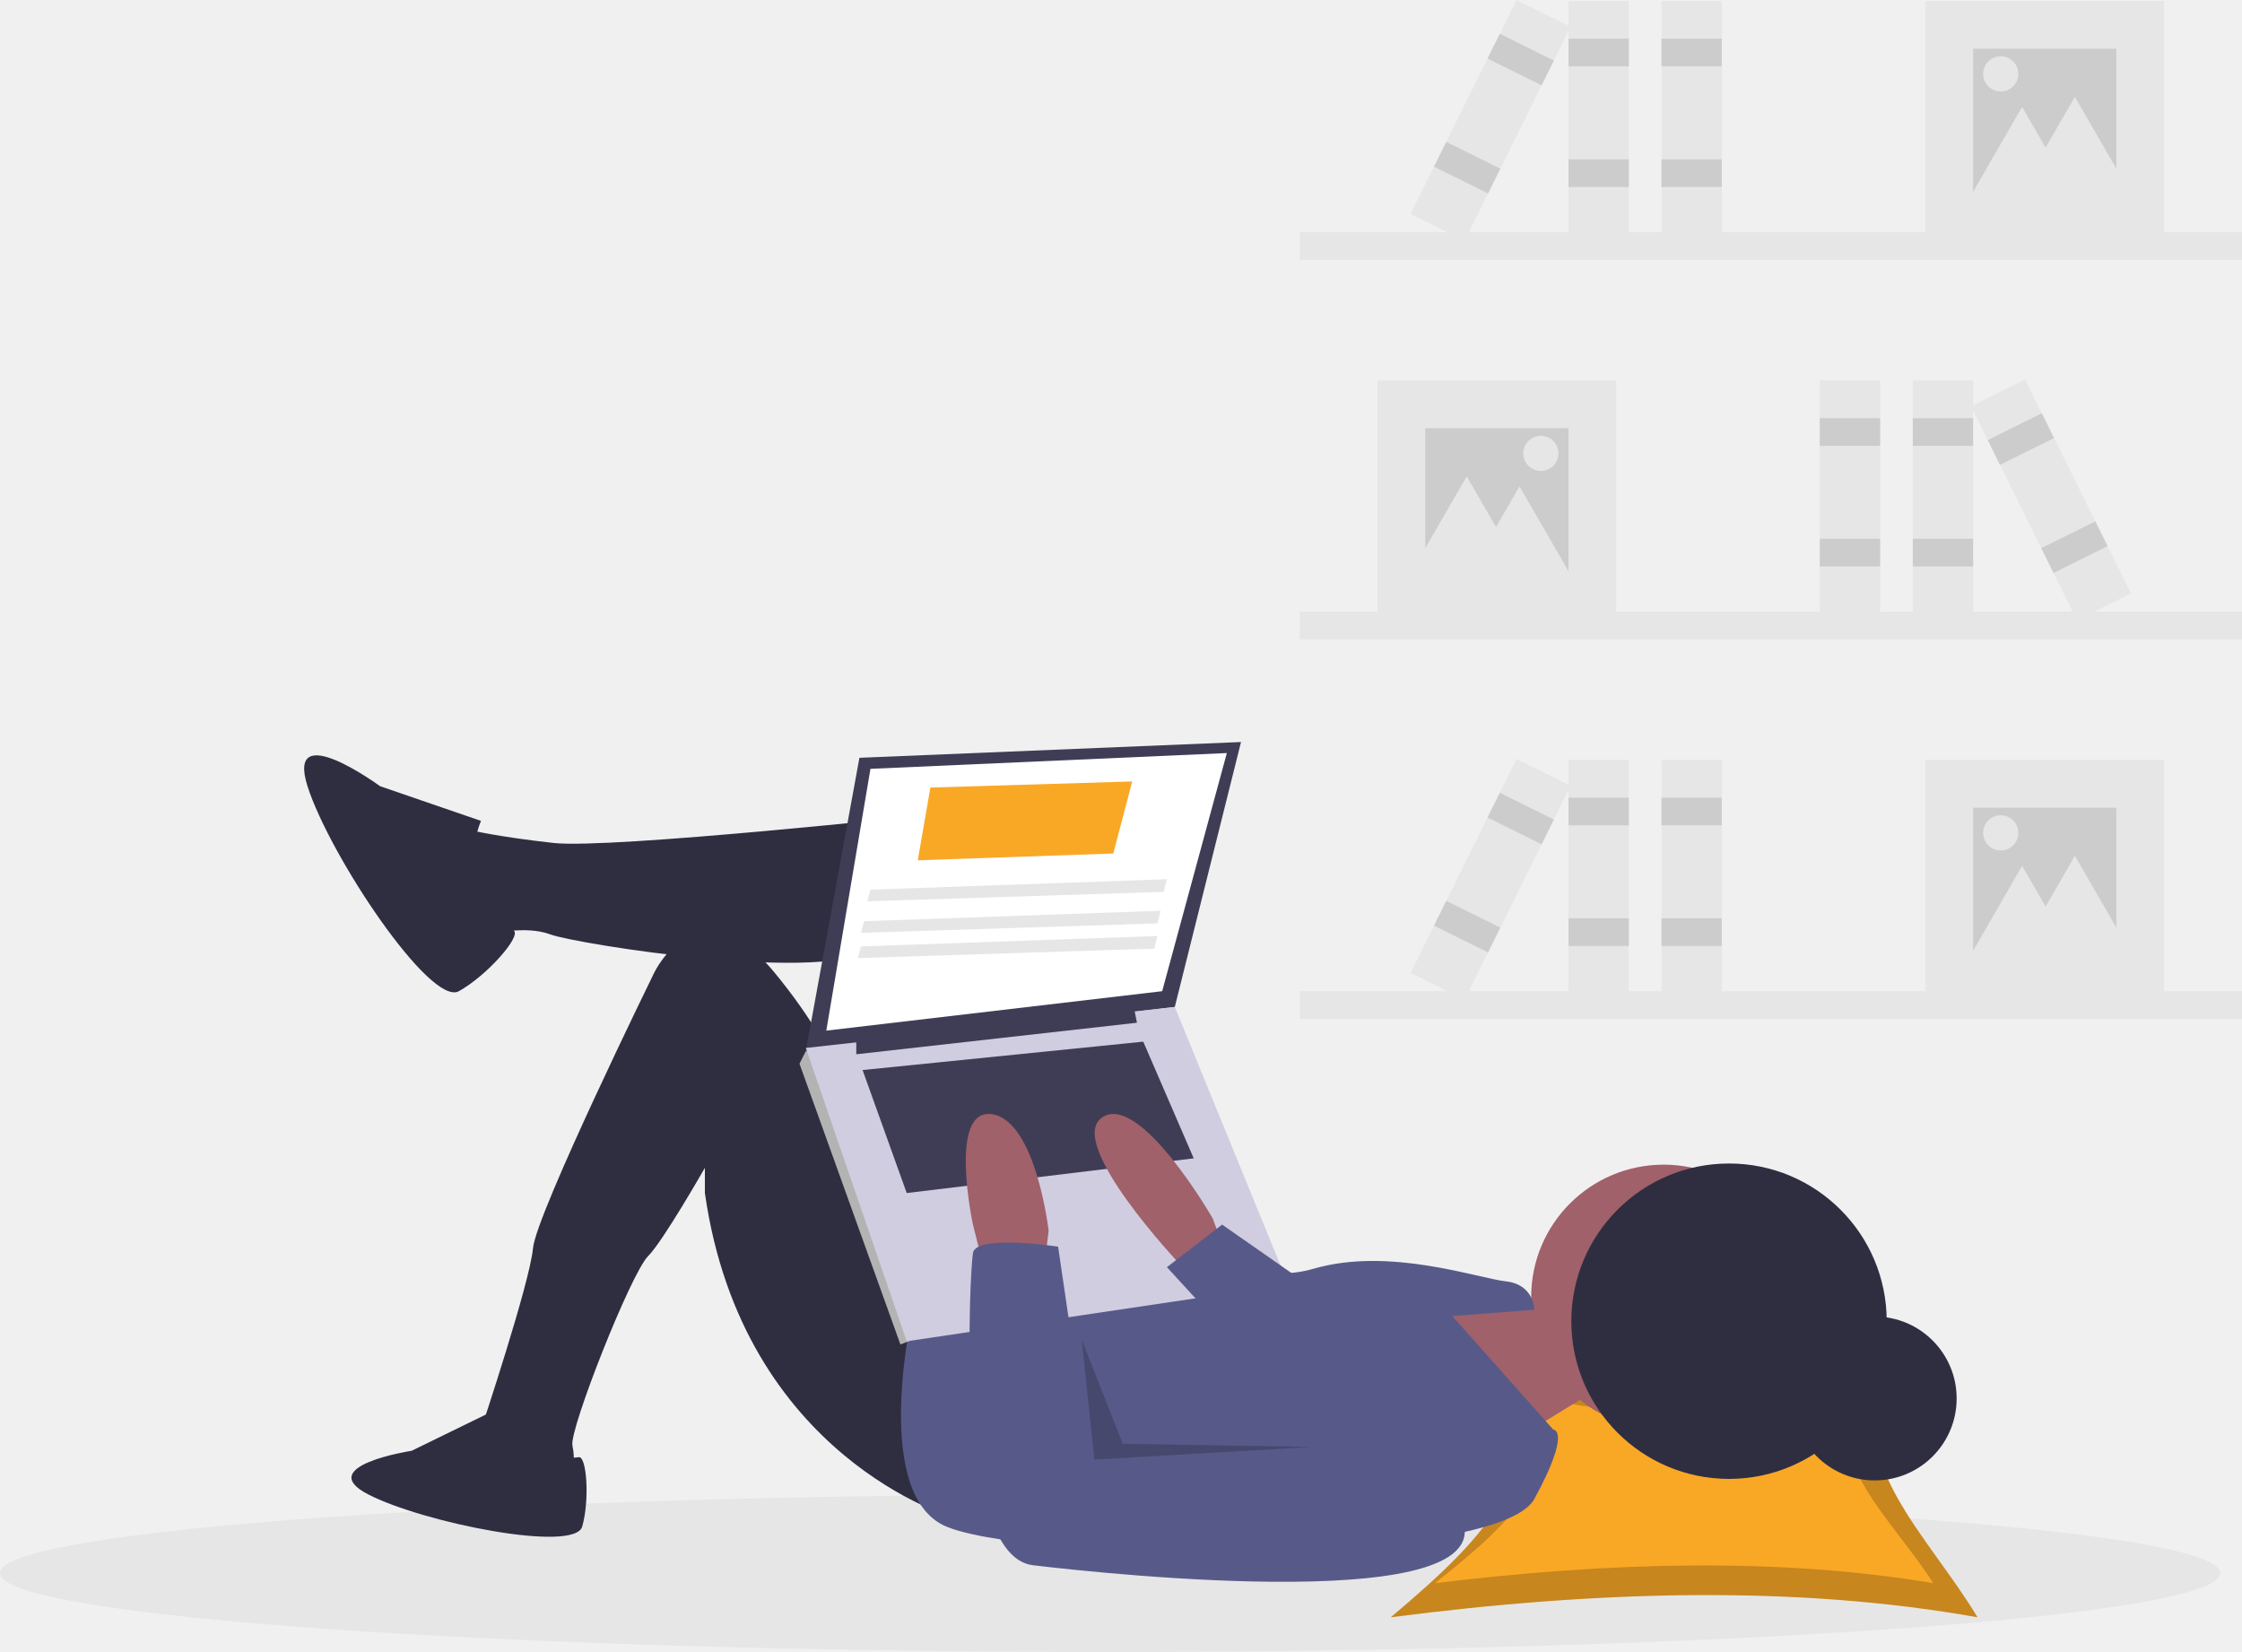
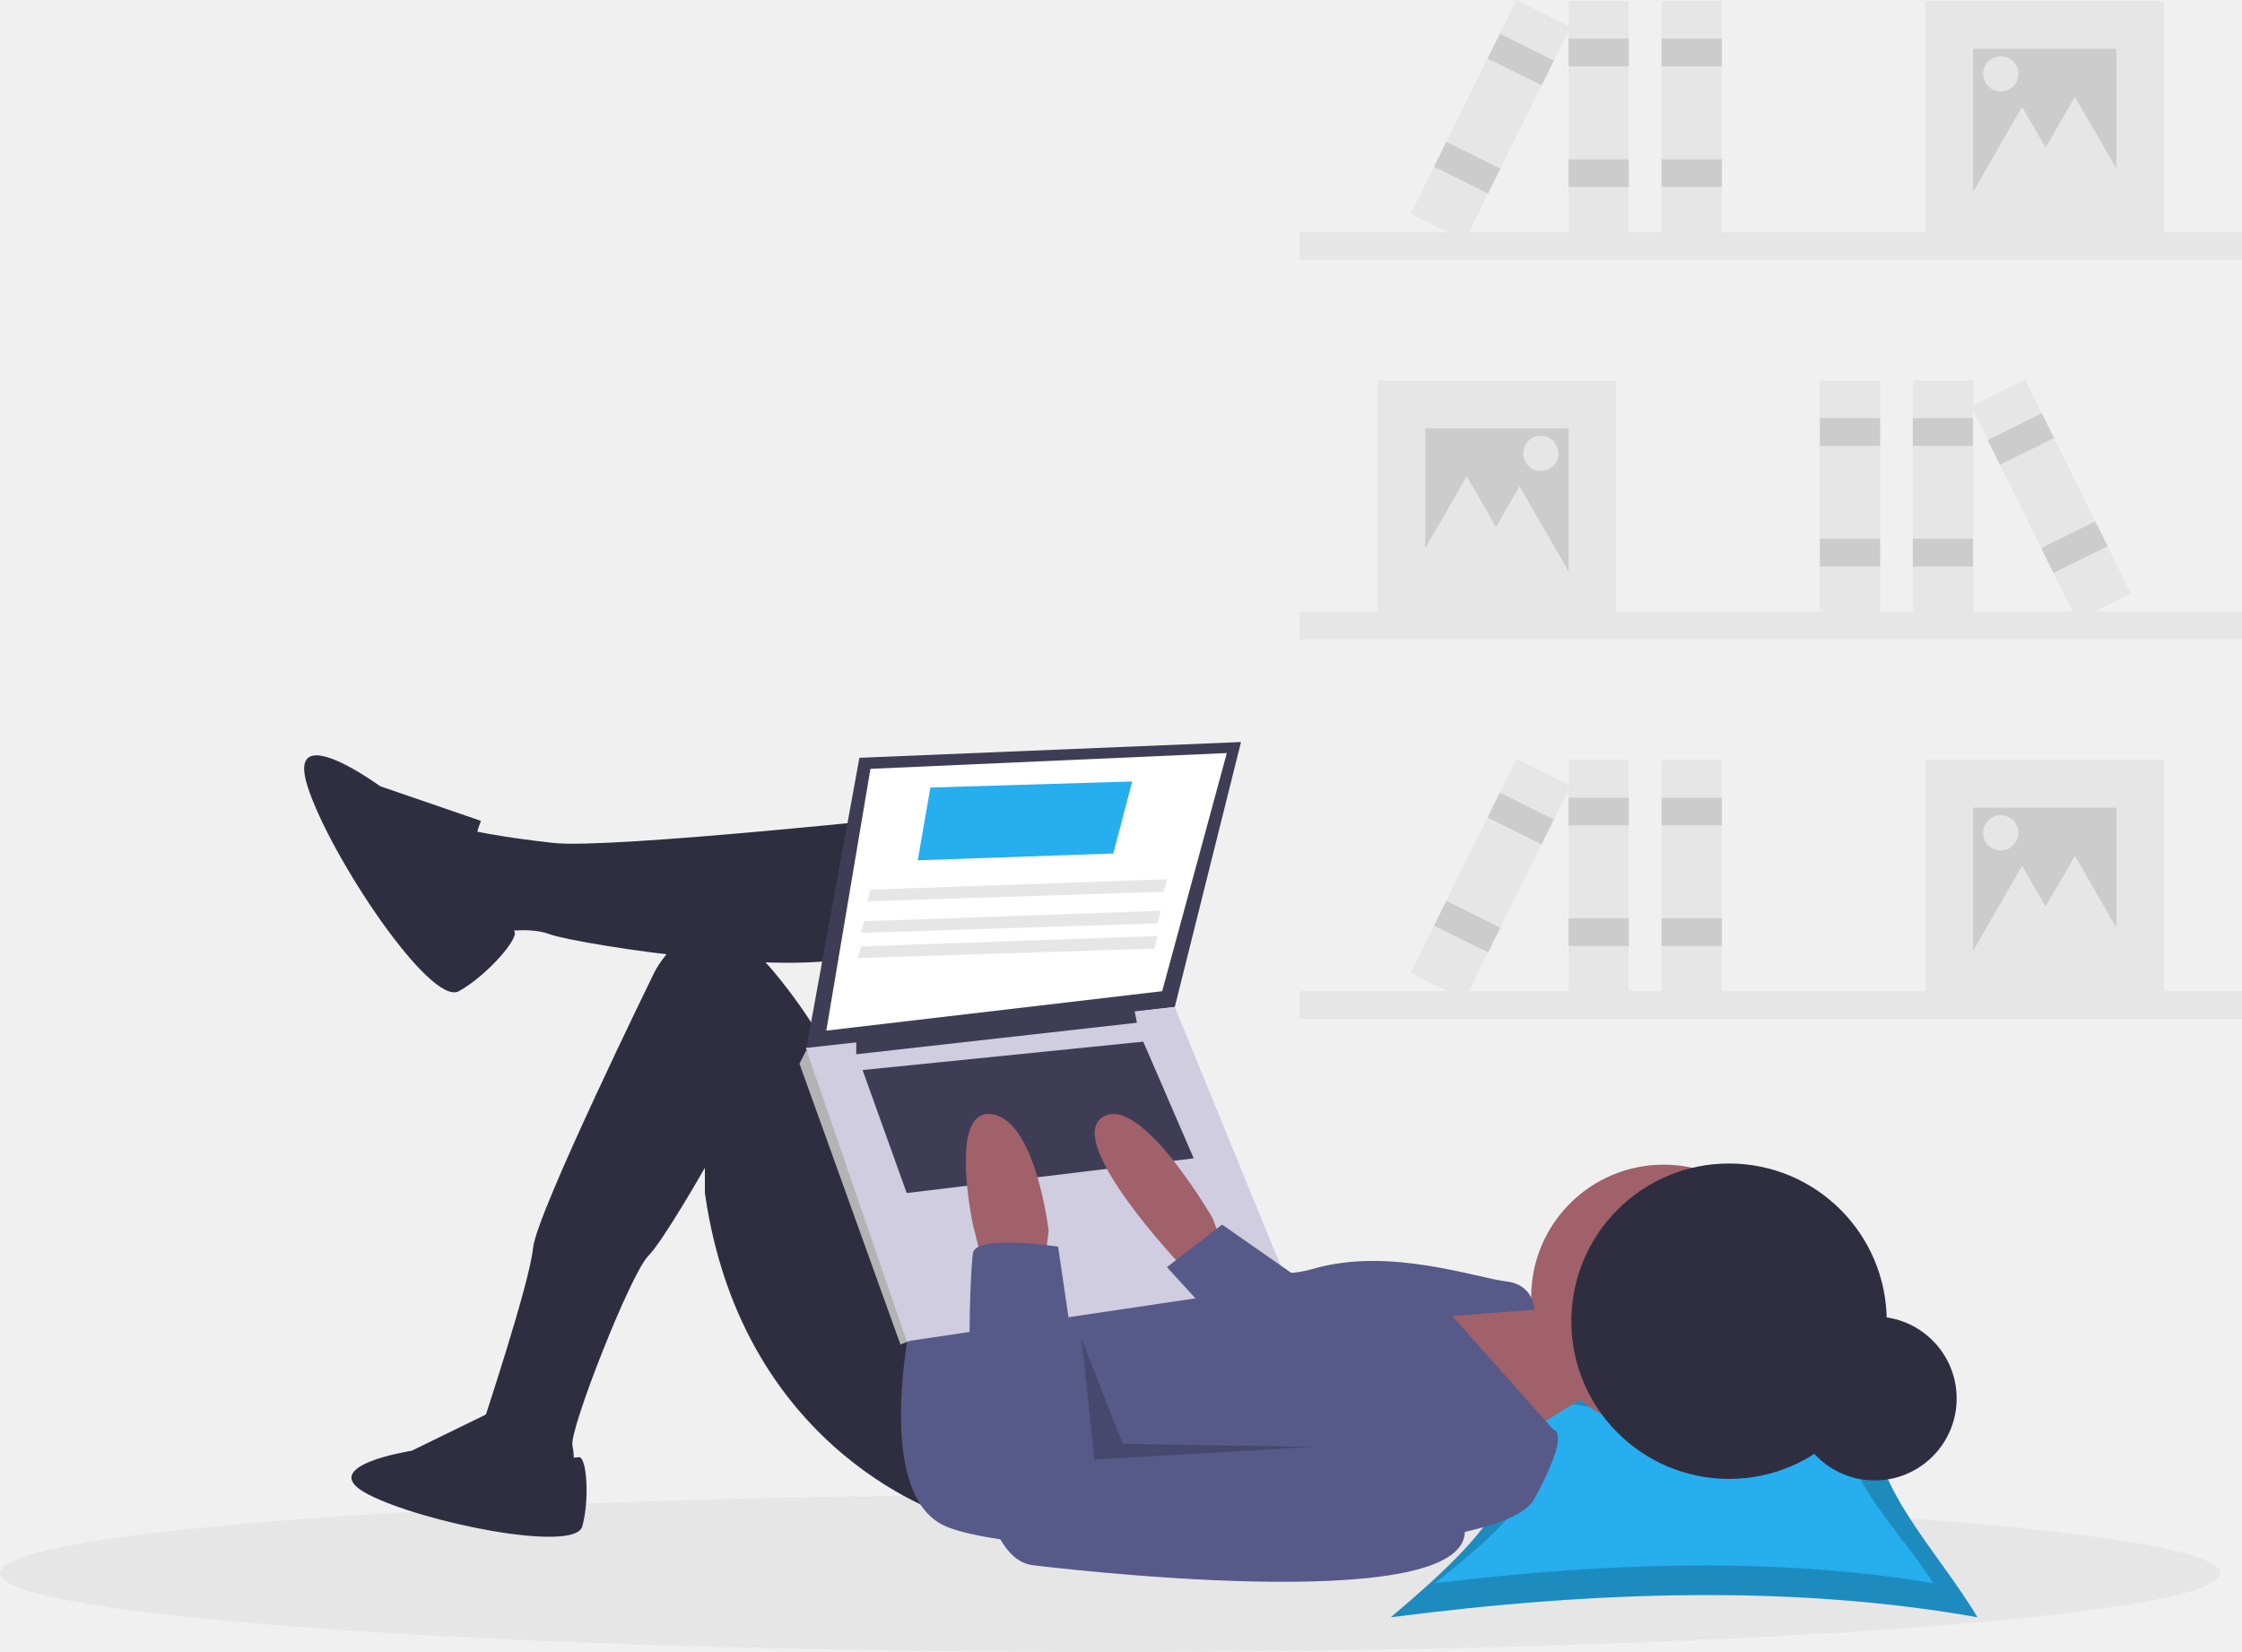
<svg xmlns="http://www.w3.org/2000/svg" id="b3df86d2-2022-47c6-a781-bb5144daf06b" data-name="Layer 1" width="802.027" height="590.916" viewBox="0 0 802.027 590.916">
  <rect x="464.906" y="218.808" width="337.121" height="9.889" fill="#e6e6e6" />
  <rect x="492.774" y="136.101" width="85.404" height="85.404" fill="#e6e6e6" />
  <rect x="509.855" y="153.182" width="51.242" height="51.242" fill="#ccc" />
  <rect x="684.259" y="136.101" width="21.576" height="85.404" fill="#e6e6e6" />
  <rect x="684.259" y="149.586" width="21.576" height="9.889" fill="#ccc" />
  <rect x="684.259" y="192.737" width="21.576" height="9.889" fill="#ccc" />
  <rect x="650.997" y="136.101" width="21.576" height="85.404" fill="#e6e6e6" />
  <rect x="650.997" y="149.586" width="21.576" height="9.889" fill="#ccc" />
  <rect x="650.997" y="192.737" width="21.576" height="9.889" fill="#ccc" />
  <rect x="921.902" y="290.643" width="21.576" height="85.404" transform="translate(-250.0565 293.892) rotate(-26.3396)" fill="#e6e6e6" />
  <rect x="911.133" y="306.647" width="21.576" height="9.889" transform="translate(-241.5231 286.8553) rotate(-26.3396)" fill="#ccc" />
  <rect x="930.279" y="345.319" width="21.576" height="9.889" transform="translate(-256.6936 299.365) rotate(-26.3396)" fill="#ccc" />
  <polygon points="524.688 170.382 535.554 189.201 546.419 208.02 524.688 208.02 502.958 208.02 513.823 189.201 524.688 170.382" fill="#e6e6e6" />
  <polygon points="543.567 173.978 554.432 192.797 565.298 211.616 543.567 211.616 521.837 211.616 532.702 192.797 543.567 173.978" fill="#e6e6e6" />
  <circle cx="551.209" cy="162.171" r="6.293" fill="#e6e6e6" />
  <rect x="663.892" y="237.602" width="337.121" height="9.889" transform="translate(1465.919 330.5513) rotate(-180)" fill="#e6e6e6" />
  <rect x="887.741" y="154.895" width="85.404" height="85.404" transform="translate(1661.899 240.6523) rotate(-180)" fill="#e6e6e6" />
  <rect x="904.821" y="171.976" width="51.242" height="51.242" transform="translate(1661.899 240.6523) rotate(-180)" fill="#ccc" />
  <rect x="760.084" y="154.895" width="21.576" height="85.404" transform="translate(1342.757 240.6523) rotate(-180)" fill="#e6e6e6" />
  <rect x="760.084" y="168.38" width="21.576" height="9.889" transform="translate(1342.757 192.1068) rotate(-180)" fill="#ccc" />
  <rect x="760.084" y="211.531" width="21.576" height="9.889" transform="translate(1342.757 278.4099) rotate(-180)" fill="#ccc" />
  <rect x="793.347" y="154.895" width="21.576" height="85.404" transform="translate(1409.283 240.6523) rotate(-180)" fill="#e6e6e6" />
  <rect x="793.347" y="168.38" width="21.576" height="9.889" transform="translate(1409.283 192.1068) rotate(-180)" fill="#ccc" />
  <rect x="793.347" y="211.531" width="21.576" height="9.889" transform="translate(1409.283 278.4099) rotate(-180)" fill="#ccc" />
  <rect x="721.427" y="154.895" width="21.576" height="85.404" transform="translate(1101.754 545.0149) rotate(-153.6604)" fill="#e6e6e6" />
  <rect x="732.197" y="170.9" width="21.576" height="9.889" transform="translate(1131.826 508.5461) rotate(-153.6604)" fill="#ccc" />
  <rect x="713.051" y="209.571" width="21.576" height="9.889" transform="translate(1078.364 573.3795) rotate(-153.6604)" fill="#ccc" />
  <polygon points="742.244 34.634 731.379 53.453 720.514 72.272 742.244 72.272 763.975 72.272 753.109 53.453 742.244 34.634" fill="#e6e6e6" />
  <polygon points="723.365 38.23 712.5 57.049 701.635 75.868 723.365 75.868 745.096 75.868 734.231 57.049 723.365 38.23" fill="#e6e6e6" />
  <circle cx="715.724" cy="26.424" r="6.293" fill="#e6e6e6" />
  <rect x="663.892" y="509.097" width="337.121" height="9.889" transform="translate(1465.919 873.5416) rotate(-180)" fill="#e6e6e6" />
  <rect x="887.741" y="426.39" width="85.404" height="85.404" transform="translate(1661.899 783.6425) rotate(-180)" fill="#e6e6e6" />
  <rect x="904.821" y="443.471" width="51.242" height="51.242" transform="translate(1661.899 783.6425) rotate(-180)" fill="#ccc" />
  <rect x="760.084" y="426.39" width="21.576" height="85.404" transform="translate(1342.757 783.6425) rotate(-180)" fill="#e6e6e6" />
  <rect x="760.084" y="439.875" width="21.576" height="9.889" transform="translate(1342.757 735.0971) rotate(-180)" fill="#ccc" />
  <rect x="760.084" y="483.027" width="21.576" height="9.889" transform="translate(1342.757 821.4002) rotate(-180)" fill="#ccc" />
  <rect x="793.347" y="426.39" width="21.576" height="85.404" transform="translate(1409.283 783.6425) rotate(-180)" fill="#e6e6e6" />
  <rect x="793.347" y="439.875" width="21.576" height="9.889" transform="translate(1409.283 735.0971) rotate(-180)" fill="#ccc" />
  <rect x="793.347" y="483.027" width="21.576" height="9.889" transform="translate(1409.283 821.4002) rotate(-180)" fill="#ccc" />
  <rect x="721.427" y="426.39" width="21.576" height="85.404" transform="translate(981.2936 1059.819) rotate(-153.6604)" fill="#e6e6e6" />
  <rect x="732.197" y="442.395" width="21.576" height="9.889" transform="translate(1011.366 1023.35) rotate(-153.6604)" fill="#ccc" />
  <rect x="713.051" y="481.067" width="21.576" height="9.889" transform="translate(957.9038 1088.183) rotate(-153.6604)" fill="#ccc" />
  <polygon points="742.244 306.129 731.379 324.948 720.514 343.768 742.244 343.768 763.975 343.768 753.109 324.948 742.244 306.129" fill="#e6e6e6" />
  <polygon points="723.365 309.725 712.5 328.544 701.635 347.364 723.365 347.364 745.096 347.364 734.231 328.544 723.365 309.725" fill="#e6e6e6" />
  <circle cx="715.724" cy="297.919" r="6.293" fill="#e6e6e6" />
  <ellipse cx="397.129" cy="562.711" rx="397.129" ry="28.205" fill="#e6e6e6" />
-   <path d="M906.373,733.048c-64.755-11.525-135.567-9.609-209.847,0,33.855-28.581,63.075-57.163,29.219-85.744,66.039,13.624,75.289,12.245,148.752,0C857.459,675.885,889.334,704.467,906.373,733.048Z" transform="translate(-198.9865 -154.5418)" fill="#f9a826" />
+   <path d="M906.373,733.048c-64.755-11.525-135.567-9.609-209.847,0,33.855-28.581,63.075-57.163,29.219-85.744,66.039,13.624,75.289,12.245,148.752,0C857.459,675.885,889.334,704.467,906.373,733.048Z" transform="translate(-198.9865 -154.5418)" fill="#26aeef" />
  <path d="M906.373,733.048c-64.755-11.525-135.567-9.609-209.847,0,33.855-28.581,63.075-57.163,29.219-85.744,66.039,13.624,75.289,12.245,148.752,0C857.459,675.885,889.334,704.467,906.373,733.048Z" transform="translate(-198.9865 -154.5418)" opacity="0.2" />
-   <path d="M890.578,720.854c-55.007-9.2-115.159-7.67-178.257,0C741.08,698.04,765.901,675.226,737.142,652.412c56.098,10.875,63.955,9.774,126.359,0C849.027,675.226,876.104,698.04,890.578,720.854Z" transform="translate(-198.9865 -154.5418)" fill="#f9a826" />
+   <path d="M890.578,720.854c-55.007-9.2-115.159-7.67-178.257,0C741.08,698.04,765.901,675.226,737.142,652.412c56.098,10.875,63.955,9.774,126.359,0C849.027,675.226,876.104,698.04,890.578,720.854Z" transform="translate(-198.9865 -154.5418)" fill="#26aeef" />
  <circle cx="670.64" cy="500.244" r="29.309" fill="#2f2e41" />
  <polygon points="537.591 466.249 557.899 469.634 568.053 498.967 538.72 517.019 504.873 466.249 536.463 466.249 537.591 466.249" fill="#a0616a" />
  <circle cx="595.13" cy="463.993" r="47.385" fill="#a0616a" />
  <path d="M532.372,445.919s-115.077,12.41-135.385,10.154-29.333-4.513-29.333-4.513-13.539,18.051-6.769,25.949A48.822,48.822,0,0,0,374.423,488.791s12.41-3.385,21.436,0,100.411,18.051,116.205,4.513S532.372,445.919,532.372,445.919Z" transform="translate(-198.9865 -154.5418)" fill="#2f2e41" />
  <path d="M540.27,697.509s-75.59-21.436-89.128-116.205v-9.026S436.185,598.516,430.833,603.868c-6.205,6.205-28.205,62.051-27.077,67.693s0,7.897,0,7.897l-32.718-3.385V665.919s17.487-52.462,18.615-64.872,43.436-98.718,43.436-98.718,15.795-32.718,42.872,0,29.333,55.282,29.333,55.282l34.974,67.693Z" transform="translate(-198.9865 -154.5418)" fill="#2f2e41" />
  <path d="M371.038,448.175l-36.103-12.41s-33.846-24.821-25.949,0,44,78.975,54.154,73.334,22.366-19.643,19.644-21.668S362.013,470.739,371.038,448.175Z" transform="translate(-198.9865 -154.5418)" fill="#2f2e41" />
  <path d="M375.402,659.259l-29.144,14.233s-35.244,5.422-15.589,15.589,73.876,21.011,76.587,11.522,1.635-25.236-1.216-24.818S383.535,678.236,375.402,659.259Z" transform="translate(-198.9865 -154.5418)" fill="#2f2e41" />
  <path d="M525.603,623.048s-14.667,63.18,10.154,76.718S734.322,715.561,747.86,690.74s6.769-24.821,6.769-24.821l-36.103-40.616L747.86,623.048s0-9.026-10.154-10.154-41.744-12.41-68.821-4.513-42.872-15.795-42.872-15.795Z" transform="translate(-198.9865 -154.5418)" fill="#575a89" />
  <polygon points="307.437 271.069 288.257 375.993 420.258 360.198 443.95 265.428 307.437 271.069" fill="#3f3d56" />
  <polygon points="311.386 275.018 295.591 368.659 415.745 354.557 438.873 269.377 311.386 275.018" fill="#fff" />
  <polygon points="292.77 377.121 288.257 375.993 286.001 380.505 322.104 480.916 325.499 479.618 326.616 473.019 292.77 377.121" fill="#b3b3b3" />
  <polygon points="288.257 374.864 324.36 479.788 460.873 459.48 420.258 360.198 288.257 374.864" fill="#d0cde1" />
  <polygon points="306.309 371.48 306.309 377.121 406.719 365.839 405.591 360.198 306.309 371.48" fill="#3f3d56" />
  <polygon points="308.565 382.762 324.36 426.762 427.027 414.352 408.976 372.608 308.565 382.762" fill="#3f3d56" />
  <path d="M636.167,599.355l-3.385-9.026s-25.949-45.128-39.487-36.103,28.205,53.026,28.205,53.026h13.539Z" transform="translate(-198.9865 -154.5418)" fill="#a0616a" />
  <path d="M550.423,606.124l-3.385-13.539s-9.026-41.744,6.769-39.487,20.308,41.744,20.308,41.744l-1.128,9.026Z" transform="translate(-198.9865 -154.5418)" fill="#a0616a" />
  <path d="M577.501,600.483s-29.333-4.513-30.462,2.256-6.769,108.308,21.436,111.693,168.103,18.051,153.436-16.923-37.231-30.462-37.231-30.462L588.783,677.202Z" transform="translate(-198.9865 -154.5418)" fill="#575a89" />
  <polygon points="467.078 458.916 437.181 438.044 417.437 453.275 442.258 480.352 467.078 458.916" fill="#575a89" />
  <polygon points="386.976 479.224 391.488 522.096 469.335 517.583 401.642 516.455 386.976 479.224" opacity="0.2" />
  <circle cx="618.521" cy="472.603" r="56.41" fill="#2f2e41" />
-   <polygon points="328.309 307.736 398.258 305.301 405.027 279.531 332.822 281.71 328.309 307.736" fill="#f9a826" />
+   <polygon points="328.309 307.736 398.258 305.301 405.027 279.531 332.822 281.71 328.309 307.736" fill="#26aeef" />
  <polygon points="310.258 322.403 416.309 319.018 417.437 314.505 311.386 318.239 310.258 322.403" fill="#e6e6e6" />
  <polygon points="308.001 333.685 414.053 330.3 415.181 325.787 309.129 329.521 308.001 333.685" fill="#e6e6e6" />
  <polygon points="306.873 342.71 412.924 339.326 414.053 334.813 308.001 338.546 306.873 342.71" fill="#e6e6e6" />
</svg>
